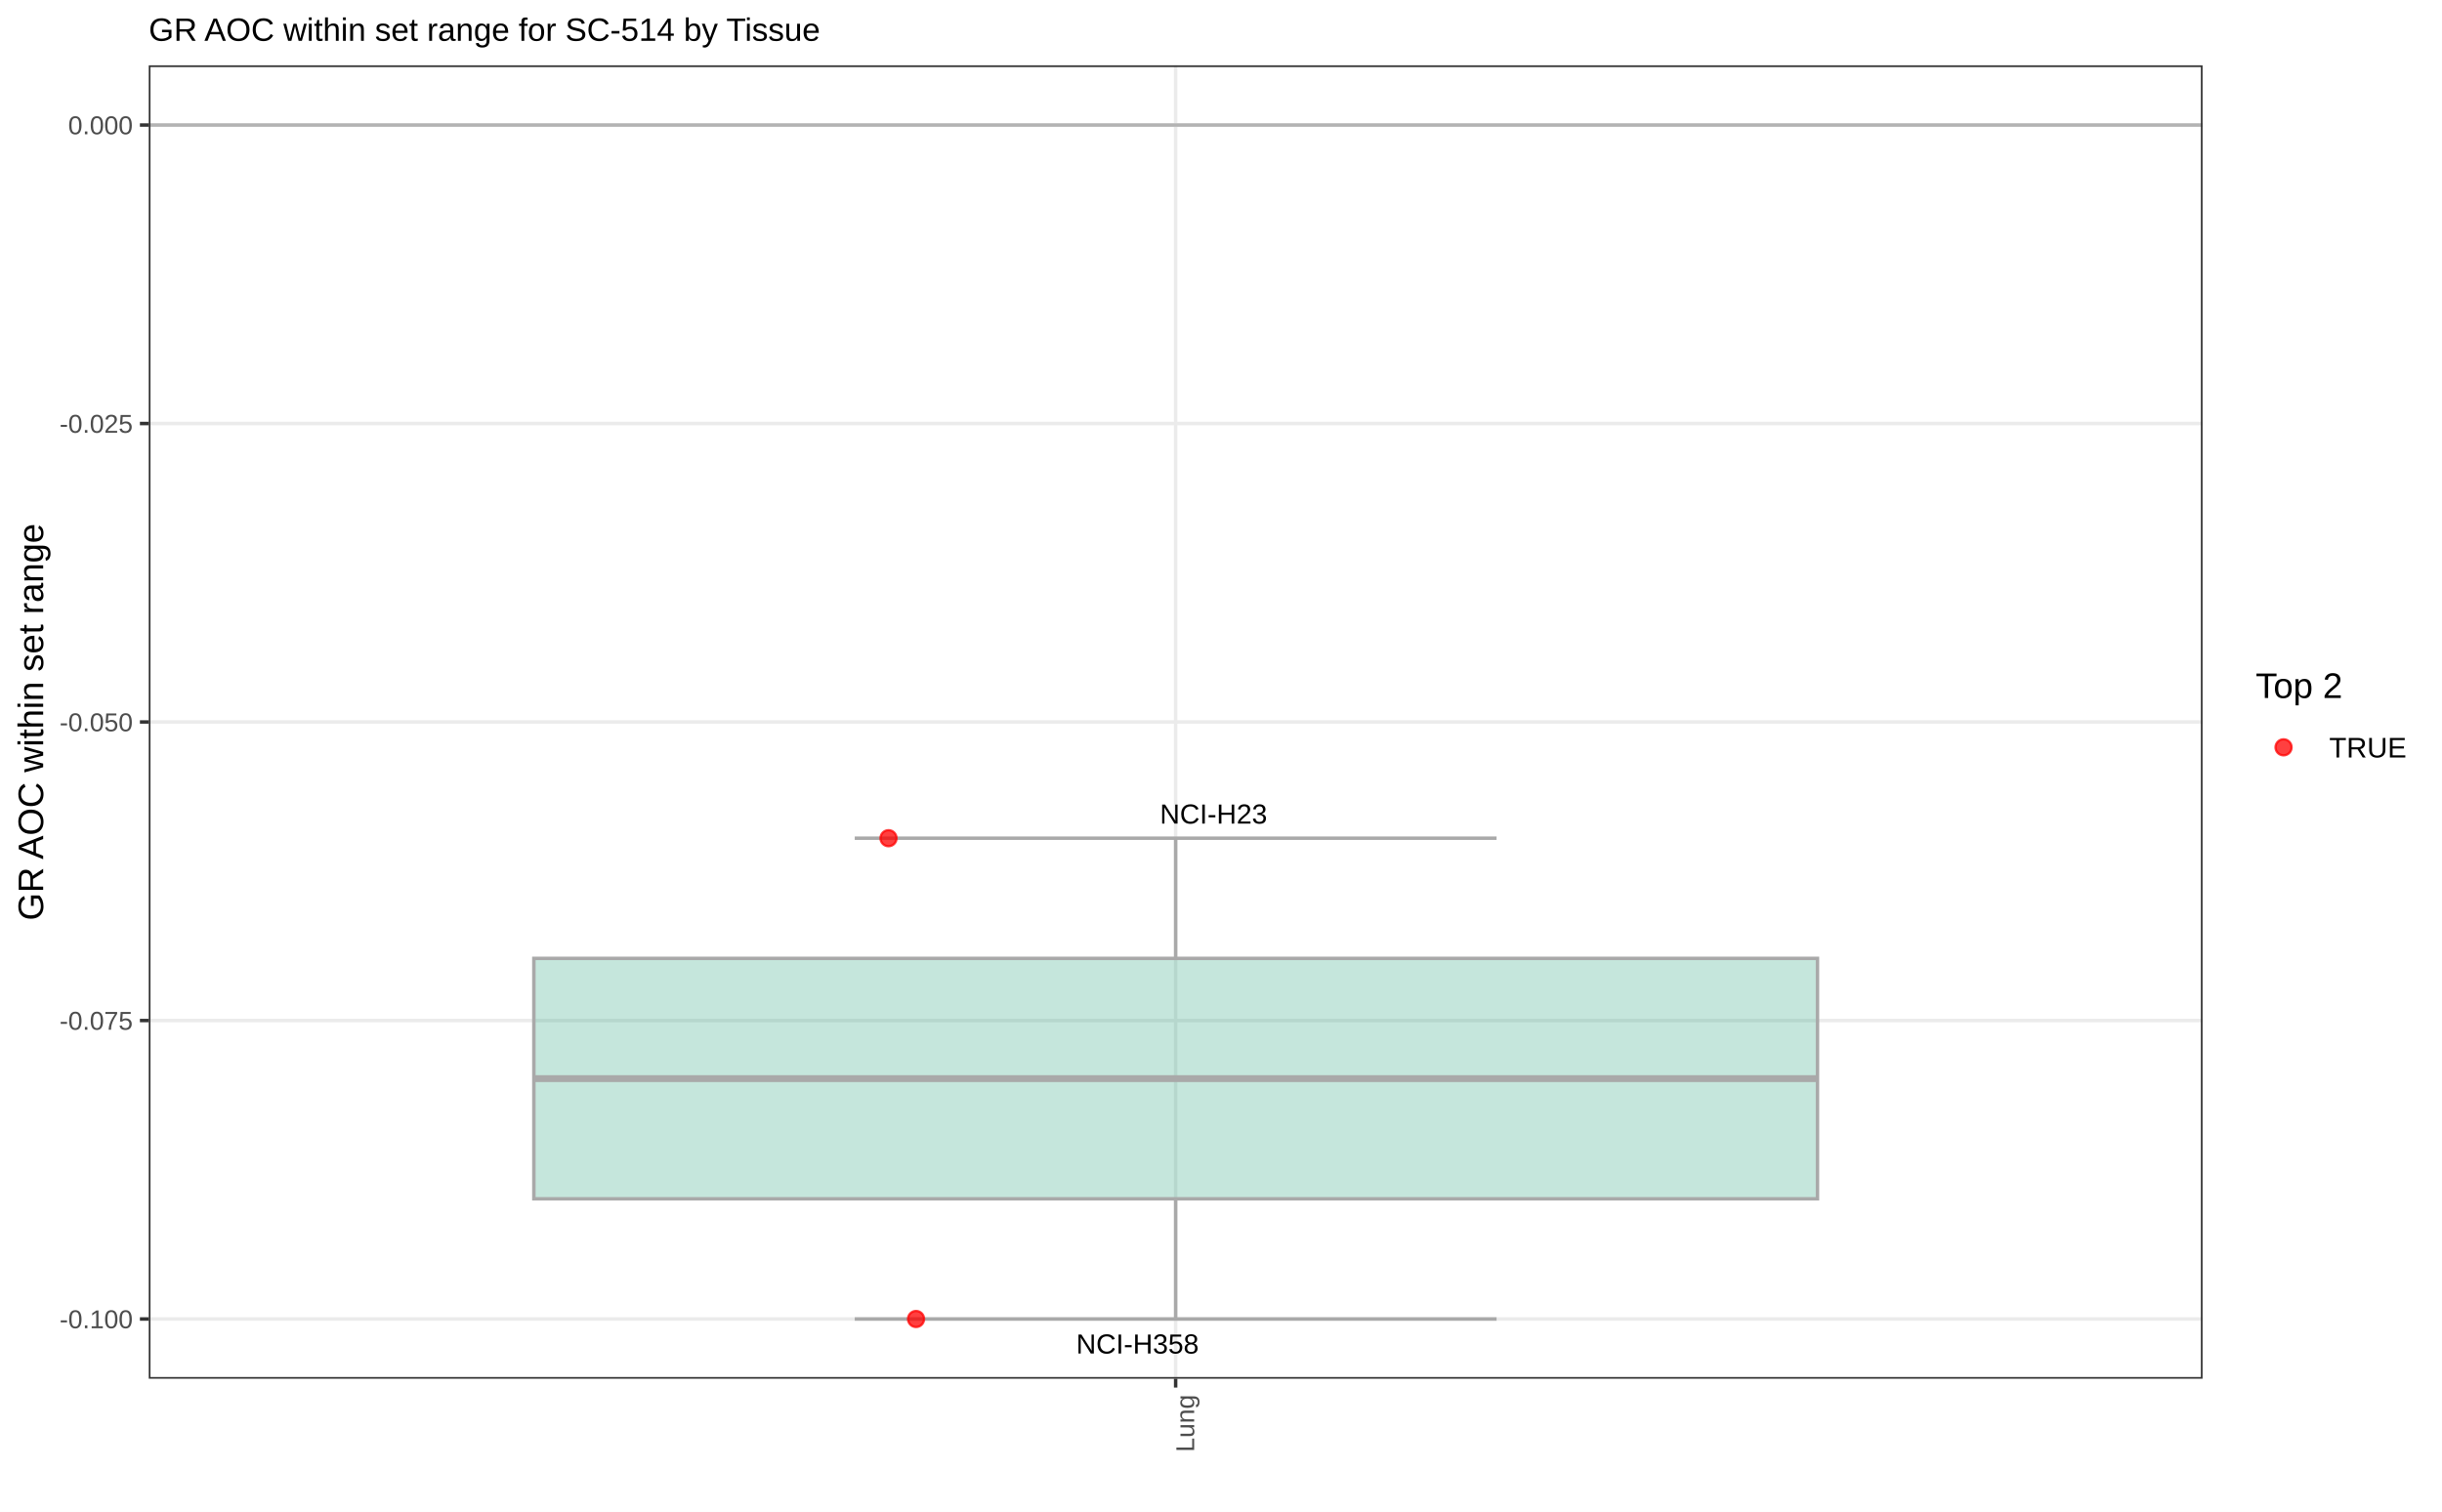
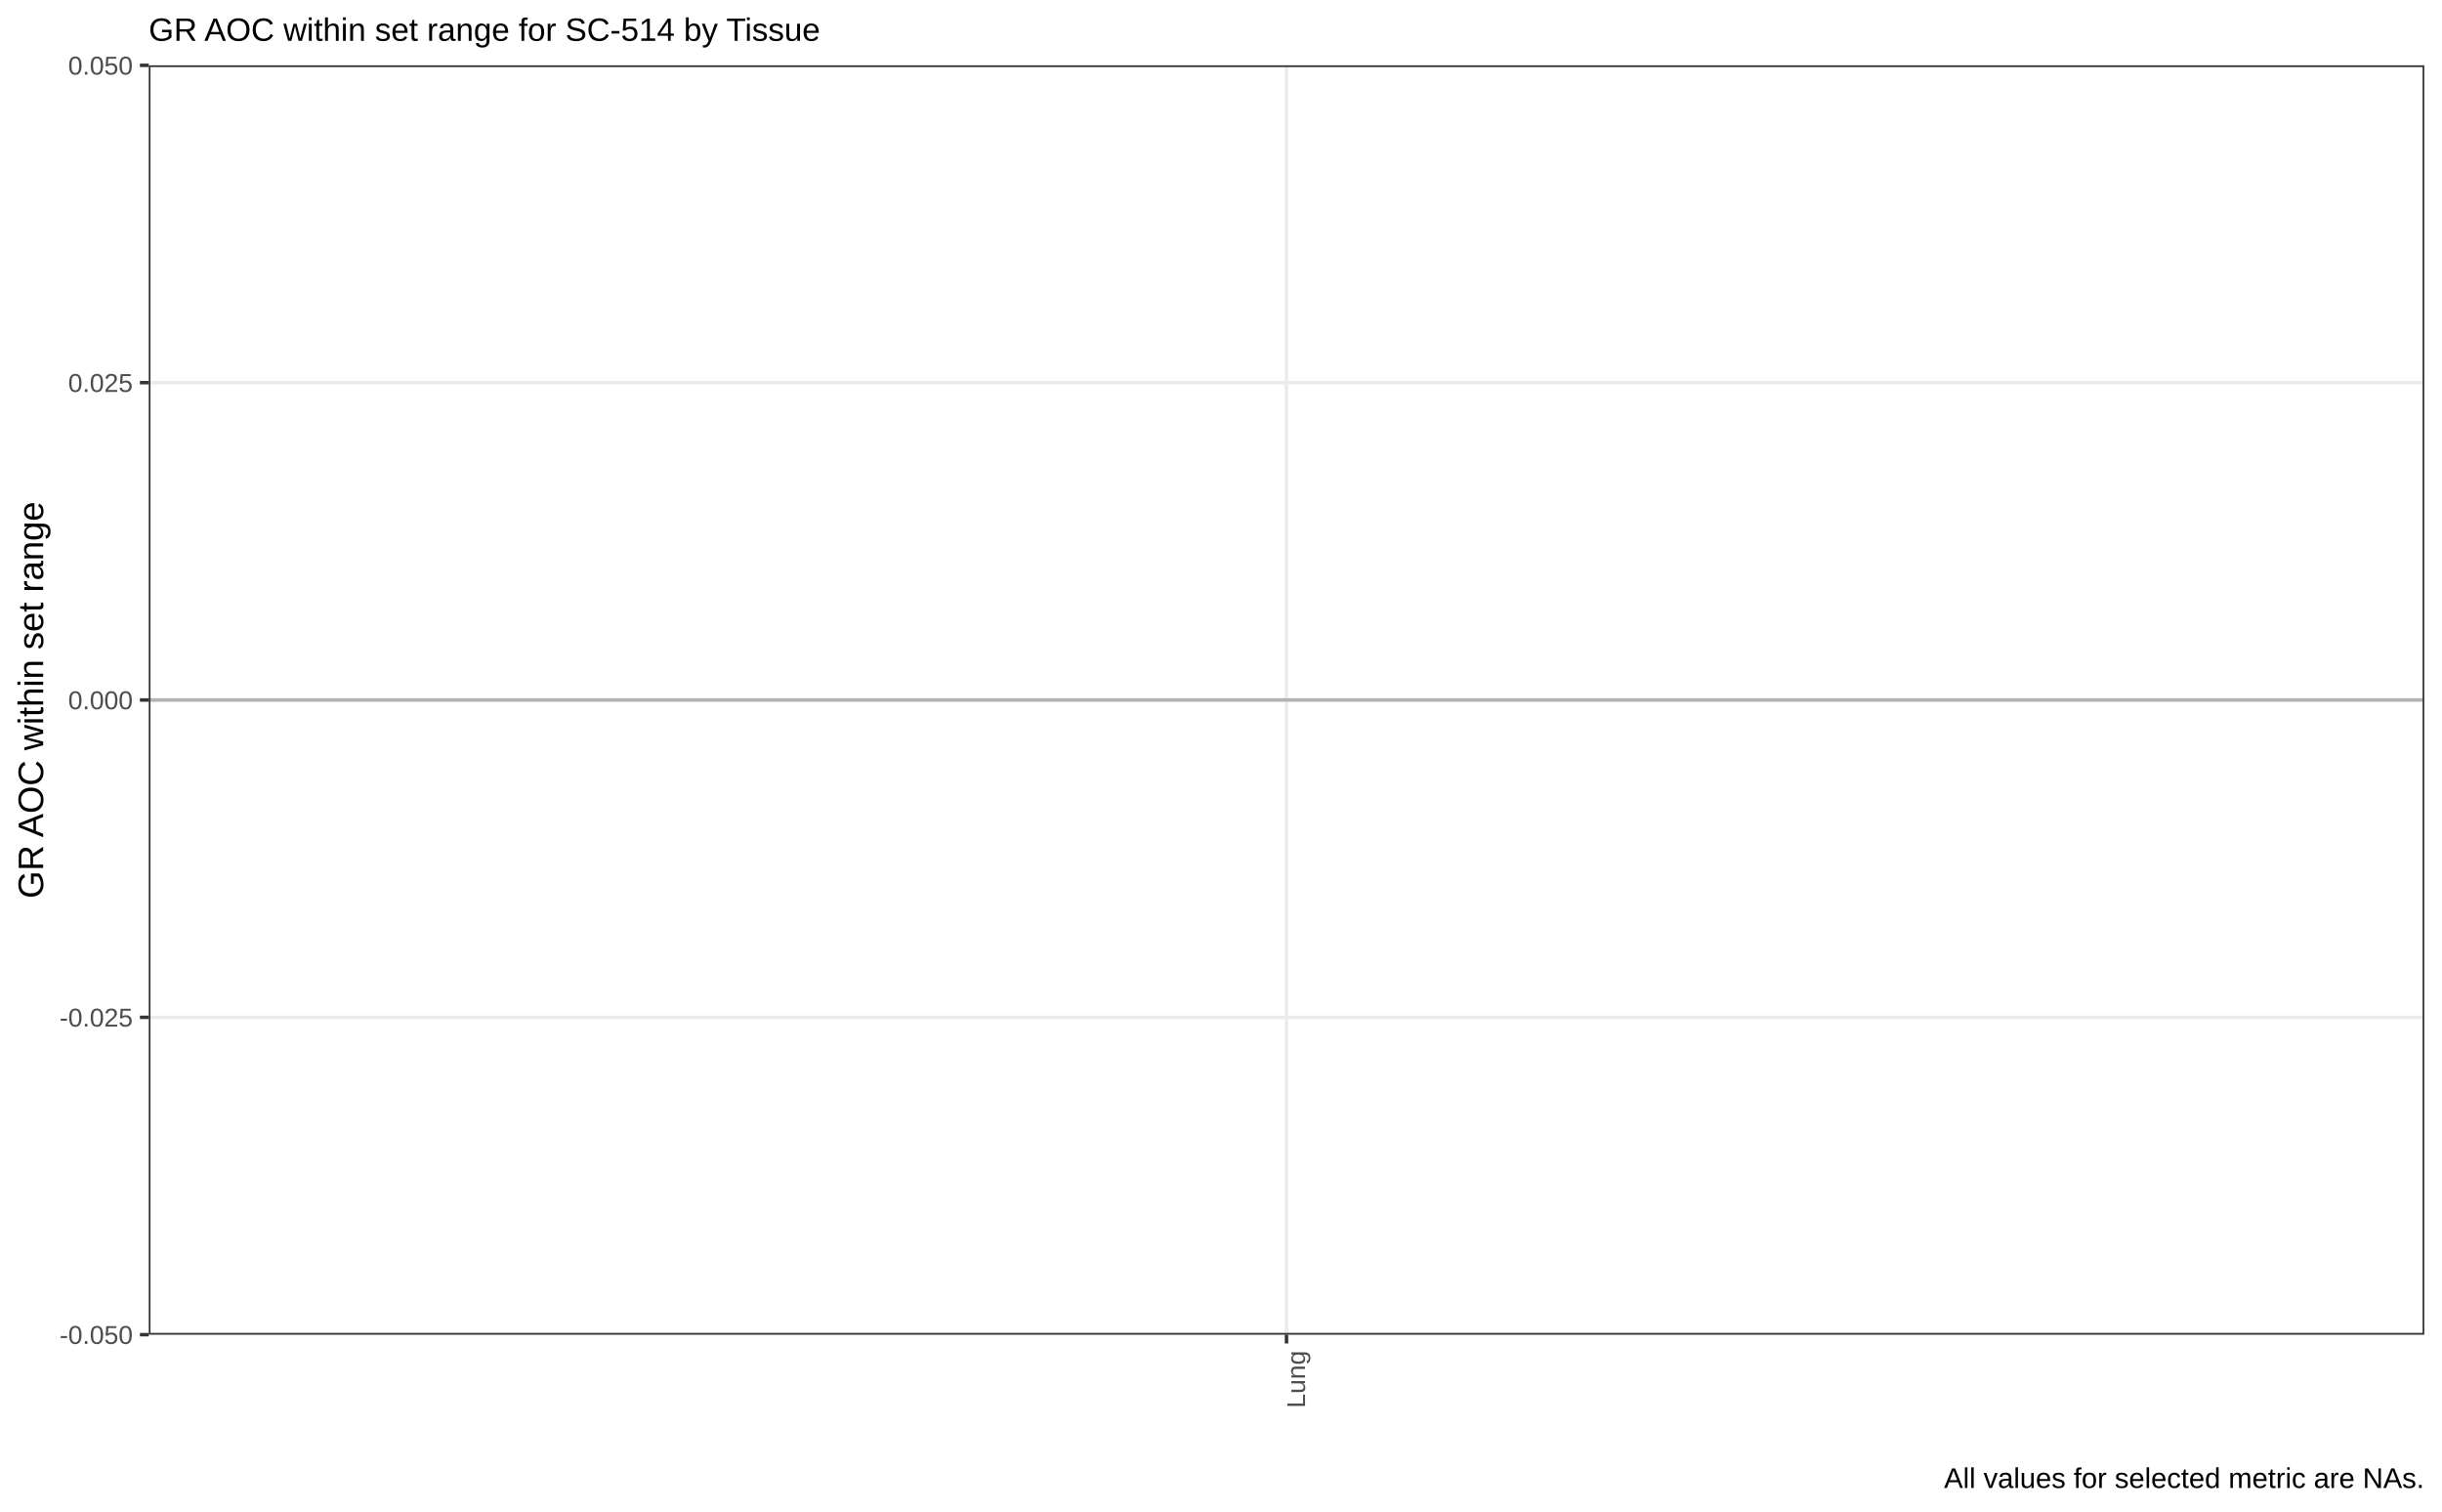
<svg xmlns="http://www.w3.org/2000/svg" width="756.00pt" height="468.00pt" viewBox="0 0 756.00 468.00">
  <g class="svglite">
    <defs>
      <style type="text/css">
    .svglite line, .svglite polyline, .svglite polygon, .svglite path, .svglite rect, .svglite circle {
      fill: none;
      stroke: #000000;
      stroke-linecap: round;
      stroke-linejoin: round;
      stroke-miterlimit: 10.00;
    }
    .svglite text {
      white-space: pre;
    }
    .svglite g.glyphgroup path {
      fill: inherit;
      stroke: none;
    }
  </style>
    </defs>
    <rect width="100%" height="100%" style="stroke: none; fill: #FFFFFF;" />
    <defs>
      <clipPath id="cpMC4wMHw3NTYuMDB8MC4wMHw0NjguMDA=">
        <rect x="0.00" y="0.00" width="756.00" height="468.00" />
      </clipPath>
    </defs>
    <g clip-path="url(#cpMC4wMHw3NTYuMDB8MC4wMHw0NjguMDA=)">
      <rect x="0.00" y="-0" width="756.00" height="468.00" style="stroke-width: 1.07; stroke: #FFFFFF; fill: #FFFFFF;" />
    </g>
    <defs>
-       <clipPath id="cpNDYuMDV8NjgxLjg3fDIwLjIzfDQyNi44NA==">
-         <rect x="46.05" y="20.23" width="635.83" height="406.62" />
+       <clipPath id="cpNDYuMDV8NzUwLjUyfDIwLjIzfDQxMy4yMQ==">
+         <rect x="46.05" y="20.23" width="704.47" height="392.99" />
      </clipPath>
    </defs>
-     <g clip-path="url(#cpNDYuMDV8NjgxLjg3fDIwLjIzfDQyNi44NA==)">
-       <rect x="46.05" y="20.23" width="635.83" height="406.62" style="stroke-width: 1.07; stroke: none; fill: #FFFFFF;" />
-       <polyline points="46.05,408.36 681.87,408.36 " style="stroke-width: 1.07; stroke: #EBEBEB; stroke-linecap: butt;" />
-       <polyline points="46.05,315.95 681.87,315.95 " style="stroke-width: 1.07; stroke: #EBEBEB; stroke-linecap: butt;" />
-       <polyline points="46.05,223.53 681.87,223.53 " style="stroke-width: 1.07; stroke: #EBEBEB; stroke-linecap: butt;" />
-       <polyline points="46.05,131.12 681.87,131.12 " style="stroke-width: 1.07; stroke: #EBEBEB; stroke-linecap: butt;" />
-       <polyline points="46.05,38.71 681.87,38.71 " style="stroke-width: 1.07; stroke: #EBEBEB; stroke-linecap: butt;" />
-       <polyline points="363.96,426.84 363.96,20.23 " style="stroke-width: 1.07; stroke: #EBEBEB; stroke-linecap: butt;" />
-       <line x1="46.05" y1="38.71" x2="681.87" y2="38.71" style="stroke-width: 1.07; stroke: #B3B3B3; stroke-linecap: butt;" />
-       <line x1="264.61" y1="259.51" x2="463.31" y2="259.51" style="stroke-width: 1.07; stroke: #A9A9A9; stroke-linecap: butt;" />
-       <line x1="264.61" y1="408.36" x2="463.31" y2="408.36" style="stroke-width: 1.07; stroke: #A9A9A9; stroke-linecap: butt;" />
-       <line x1="363.96" y1="296.72" x2="363.96" y2="259.51" style="stroke-width: 1.07; stroke: #A9A9A9; stroke-linecap: butt;" />
-       <line x1="363.96" y1="371.15" x2="363.96" y2="408.36" style="stroke-width: 1.07; stroke: #A9A9A9; stroke-linecap: butt;" />
-       <polygon points="165.27,296.72 165.27,371.15 562.66,371.15 562.66,296.72 165.27,296.72 " style="stroke-width: 1.07; stroke: #A9A9A9; stroke-linecap: butt; stroke-linejoin: miter; fill: #1B9E77; fill-opacity: 0.25;" />
-       <line x1="165.27" y1="333.94" x2="562.66" y2="333.94" style="stroke-width: 2.13; stroke: #A9A9A9; stroke-linecap: butt; stroke-linejoin: miter;" />
-       <text x="375.69" y="254.98" text-anchor="middle" style="font-size: 8.54px; font-family: &quot;Arial&quot;;" textLength="33.19px" lengthAdjust="spacingAndGlyphs">NCI-H23</text>
-       <text x="352.15" y="419.05" text-anchor="middle" style="font-size: 8.54px; font-family: &quot;Arial&quot;;" textLength="37.94px" lengthAdjust="spacingAndGlyphs">NCI-H358</text>
-       <circle cx="275.07" cy="259.51" r="2.49" style="stroke-width: 0.71; stroke: #FF0000; stroke-opacity: 0.75; fill: #FF0000; fill-opacity: 0.75;" />
-       <circle cx="283.59" cy="408.36" r="2.49" style="stroke-width: 0.71; stroke: #FF0000; stroke-opacity: 0.75; fill: #FF0000; fill-opacity: 0.75;" />
-       <rect x="46.05" y="20.23" width="635.83" height="406.62" style="stroke-width: 1.07; stroke: #333333;" />
+     <g clip-path="url(#cpNDYuMDV8NzUwLjUyfDIwLjIzfDQxMy4yMQ==)">
+       <rect x="46.05" y="20.23" width="704.47" height="392.99" style="stroke-width: 1.07; stroke: none; fill: #FFFFFF;" />
+       <polyline points="46.05,413.21 750.52,413.21 " style="stroke-width: 1.07; stroke: #EBEBEB; stroke-linecap: butt;" />
+       <polyline points="46.05,314.97 750.52,314.97 " style="stroke-width: 1.07; stroke: #EBEBEB; stroke-linecap: butt;" />
+       <polyline points="46.05,216.72 750.52,216.72 " style="stroke-width: 1.07; stroke: #EBEBEB; stroke-linecap: butt;" />
+       <polyline points="46.05,118.47 750.52,118.47 " style="stroke-width: 1.07; stroke: #EBEBEB; stroke-linecap: butt;" />
+       <polyline points="46.05,20.23 750.52,20.23 " style="stroke-width: 1.07; stroke: #EBEBEB; stroke-linecap: butt;" />
+       <polyline points="398.28,413.21 398.28,20.23 " style="stroke-width: 1.07; stroke: #EBEBEB; stroke-linecap: butt;" />
+       <line x1="46.05" y1="216.72" x2="750.52" y2="216.72" style="stroke-width: 1.07; stroke: #B3B3B3; stroke-linecap: butt;" />
+       <rect x="46.05" y="20.23" width="704.47" height="392.99" style="stroke-width: 1.07; stroke: #333333;" />
    </g>
    <g clip-path="url(#cpMC4wMHw3NTYuMDB8MC4wMHw0NjguMDA=)">
-       <text x="41.12" y="411.22" text-anchor="end" style="font-size: 8.00px;fill: #4D4D4D; font-family: &quot;Arial&quot;;" textLength="22.70px" lengthAdjust="spacingAndGlyphs">-0.100</text>
-       <text x="41.12" y="318.81" text-anchor="end" style="font-size: 8.00px;fill: #4D4D4D; font-family: &quot;Arial&quot;;" textLength="22.70px" lengthAdjust="spacingAndGlyphs">-0.075</text>
-       <text x="41.12" y="226.40" text-anchor="end" style="font-size: 8.00px;fill: #4D4D4D; font-family: &quot;Arial&quot;;" textLength="22.70px" lengthAdjust="spacingAndGlyphs">-0.050</text>
-       <text x="41.12" y="133.99" text-anchor="end" style="font-size: 8.00px;fill: #4D4D4D; font-family: &quot;Arial&quot;;" textLength="22.70px" lengthAdjust="spacingAndGlyphs">-0.025</text>
-       <text x="41.12" y="41.57" text-anchor="end" style="font-size: 8.00px;fill: #4D4D4D; font-family: &quot;Arial&quot;;" textLength="20.03px" lengthAdjust="spacingAndGlyphs">0.000</text>
-       <polyline points="43.31,408.36 46.05,408.36 " style="stroke-width: 1.07; stroke: #333333; stroke-linecap: butt;" />
-       <polyline points="43.31,315.95 46.05,315.95 " style="stroke-width: 1.07; stroke: #333333; stroke-linecap: butt;" />
-       <polyline points="43.31,223.53 46.05,223.53 " style="stroke-width: 1.07; stroke: #333333; stroke-linecap: butt;" />
-       <polyline points="43.31,131.12 46.05,131.12 " style="stroke-width: 1.07; stroke: #333333; stroke-linecap: butt;" />
-       <polyline points="43.31,38.71 46.05,38.71 " style="stroke-width: 1.07; stroke: #333333; stroke-linecap: butt;" />
-       <polyline points="363.96,429.58 363.96,426.84 " style="stroke-width: 1.07; stroke: #333333; stroke-linecap: butt;" />
-       <text transform="translate(369.69,431.77) rotate(-90)" text-anchor="end" style="font-size: 8.00px;fill: #4D4D4D; font-family: &quot;Arial&quot;;" textLength="17.81px" lengthAdjust="spacingAndGlyphs">Lung</text>
-       <text transform="translate(13.36,223.53) rotate(-90)" text-anchor="middle" style="font-size: 11.00px; font-family: &quot;Arial&quot;;" textLength="122.95px" lengthAdjust="spacingAndGlyphs">GR AOC within set range</text>
-       <rect x="692.83" y="201.58" width="57.69" height="43.91" style="stroke-width: 1.07; stroke: none; fill: #FFFFFF;" />
-       <text x="698.31" y="216.09" style="font-size: 11.00px; font-family: &quot;Arial&quot;;" textLength="26.94px" lengthAdjust="spacingAndGlyphs">Top 2</text>
-       <rect x="698.31" y="222.73" width="17.28" height="17.28" style="stroke-width: 1.07; stroke: none; fill: #FFFFFF;" />
-       <circle cx="706.95" cy="231.37" r="2.49" style="stroke-width: 0.71; stroke: #FF0000; stroke-opacity: 0.75; fill: #FF0000; fill-opacity: 0.75;" />
-       <text x="721.07" y="234.52" style="font-size: 8.80px; font-family: &quot;Arial&quot;;" textLength="23.97px" lengthAdjust="spacingAndGlyphs">TRUE</text>
+       <text x="41.12" y="416.08" text-anchor="end" style="font-size: 8.00px;fill: #4D4D4D; font-family: &quot;Arial&quot;;" textLength="22.70px" lengthAdjust="spacingAndGlyphs">-0.050</text>
+       <text x="41.12" y="317.83" text-anchor="end" style="font-size: 8.00px;fill: #4D4D4D; font-family: &quot;Arial&quot;;" textLength="22.70px" lengthAdjust="spacingAndGlyphs">-0.025</text>
+       <text x="41.12" y="219.58" text-anchor="end" style="font-size: 8.00px;fill: #4D4D4D; font-family: &quot;Arial&quot;;" textLength="20.03px" lengthAdjust="spacingAndGlyphs">0.000</text>
+       <text x="41.12" y="121.34" text-anchor="end" style="font-size: 8.00px;fill: #4D4D4D; font-family: &quot;Arial&quot;;" textLength="20.03px" lengthAdjust="spacingAndGlyphs">0.025</text>
+       <text x="41.12" y="23.09" text-anchor="end" style="font-size: 8.00px;fill: #4D4D4D; font-family: &quot;Arial&quot;;" textLength="20.03px" lengthAdjust="spacingAndGlyphs">0.050</text>
+       <polyline points="43.31,413.21 46.05,413.21 " style="stroke-width: 1.07; stroke: #333333; stroke-linecap: butt;" />
+       <polyline points="43.31,314.97 46.05,314.97 " style="stroke-width: 1.07; stroke: #333333; stroke-linecap: butt;" />
+       <polyline points="43.31,216.72 46.05,216.72 " style="stroke-width: 1.07; stroke: #333333; stroke-linecap: butt;" />
+       <polyline points="43.31,118.47 46.05,118.47 " style="stroke-width: 1.07; stroke: #333333; stroke-linecap: butt;" />
+       <polyline points="43.31,20.23 46.05,20.23 " style="stroke-width: 1.07; stroke: #333333; stroke-linecap: butt;" />
+       <polyline points="398.28,415.95 398.28,413.21 " style="stroke-width: 1.07; stroke: #333333; stroke-linecap: butt;" />
+       <text transform="translate(404.02,418.14) rotate(-90)" text-anchor="end" style="font-size: 8.00px;fill: #4D4D4D; font-family: &quot;Arial&quot;;" textLength="17.81px" lengthAdjust="spacingAndGlyphs">Lung</text>
+       <text transform="translate(13.36,216.72) rotate(-90)" text-anchor="middle" style="font-size: 11.00px; font-family: &quot;Arial&quot;;" textLength="122.95px" lengthAdjust="spacingAndGlyphs">GR AOC within set range</text>
      <text x="46.05" y="12.64" style="font-size: 10.00px; font-family: &quot;Arial&quot;;" textLength="207.89px" lengthAdjust="spacingAndGlyphs">GR AOC within set range for SC-514 by Tissue</text>
+       <text x="750.52" y="460.67" text-anchor="end" style="font-size: 8.80px; font-family: &quot;Arial&quot;;" textLength="148.58px" lengthAdjust="spacingAndGlyphs">All values for selected metric are NAs.</text>
    </g>
  </g>
</svg>
